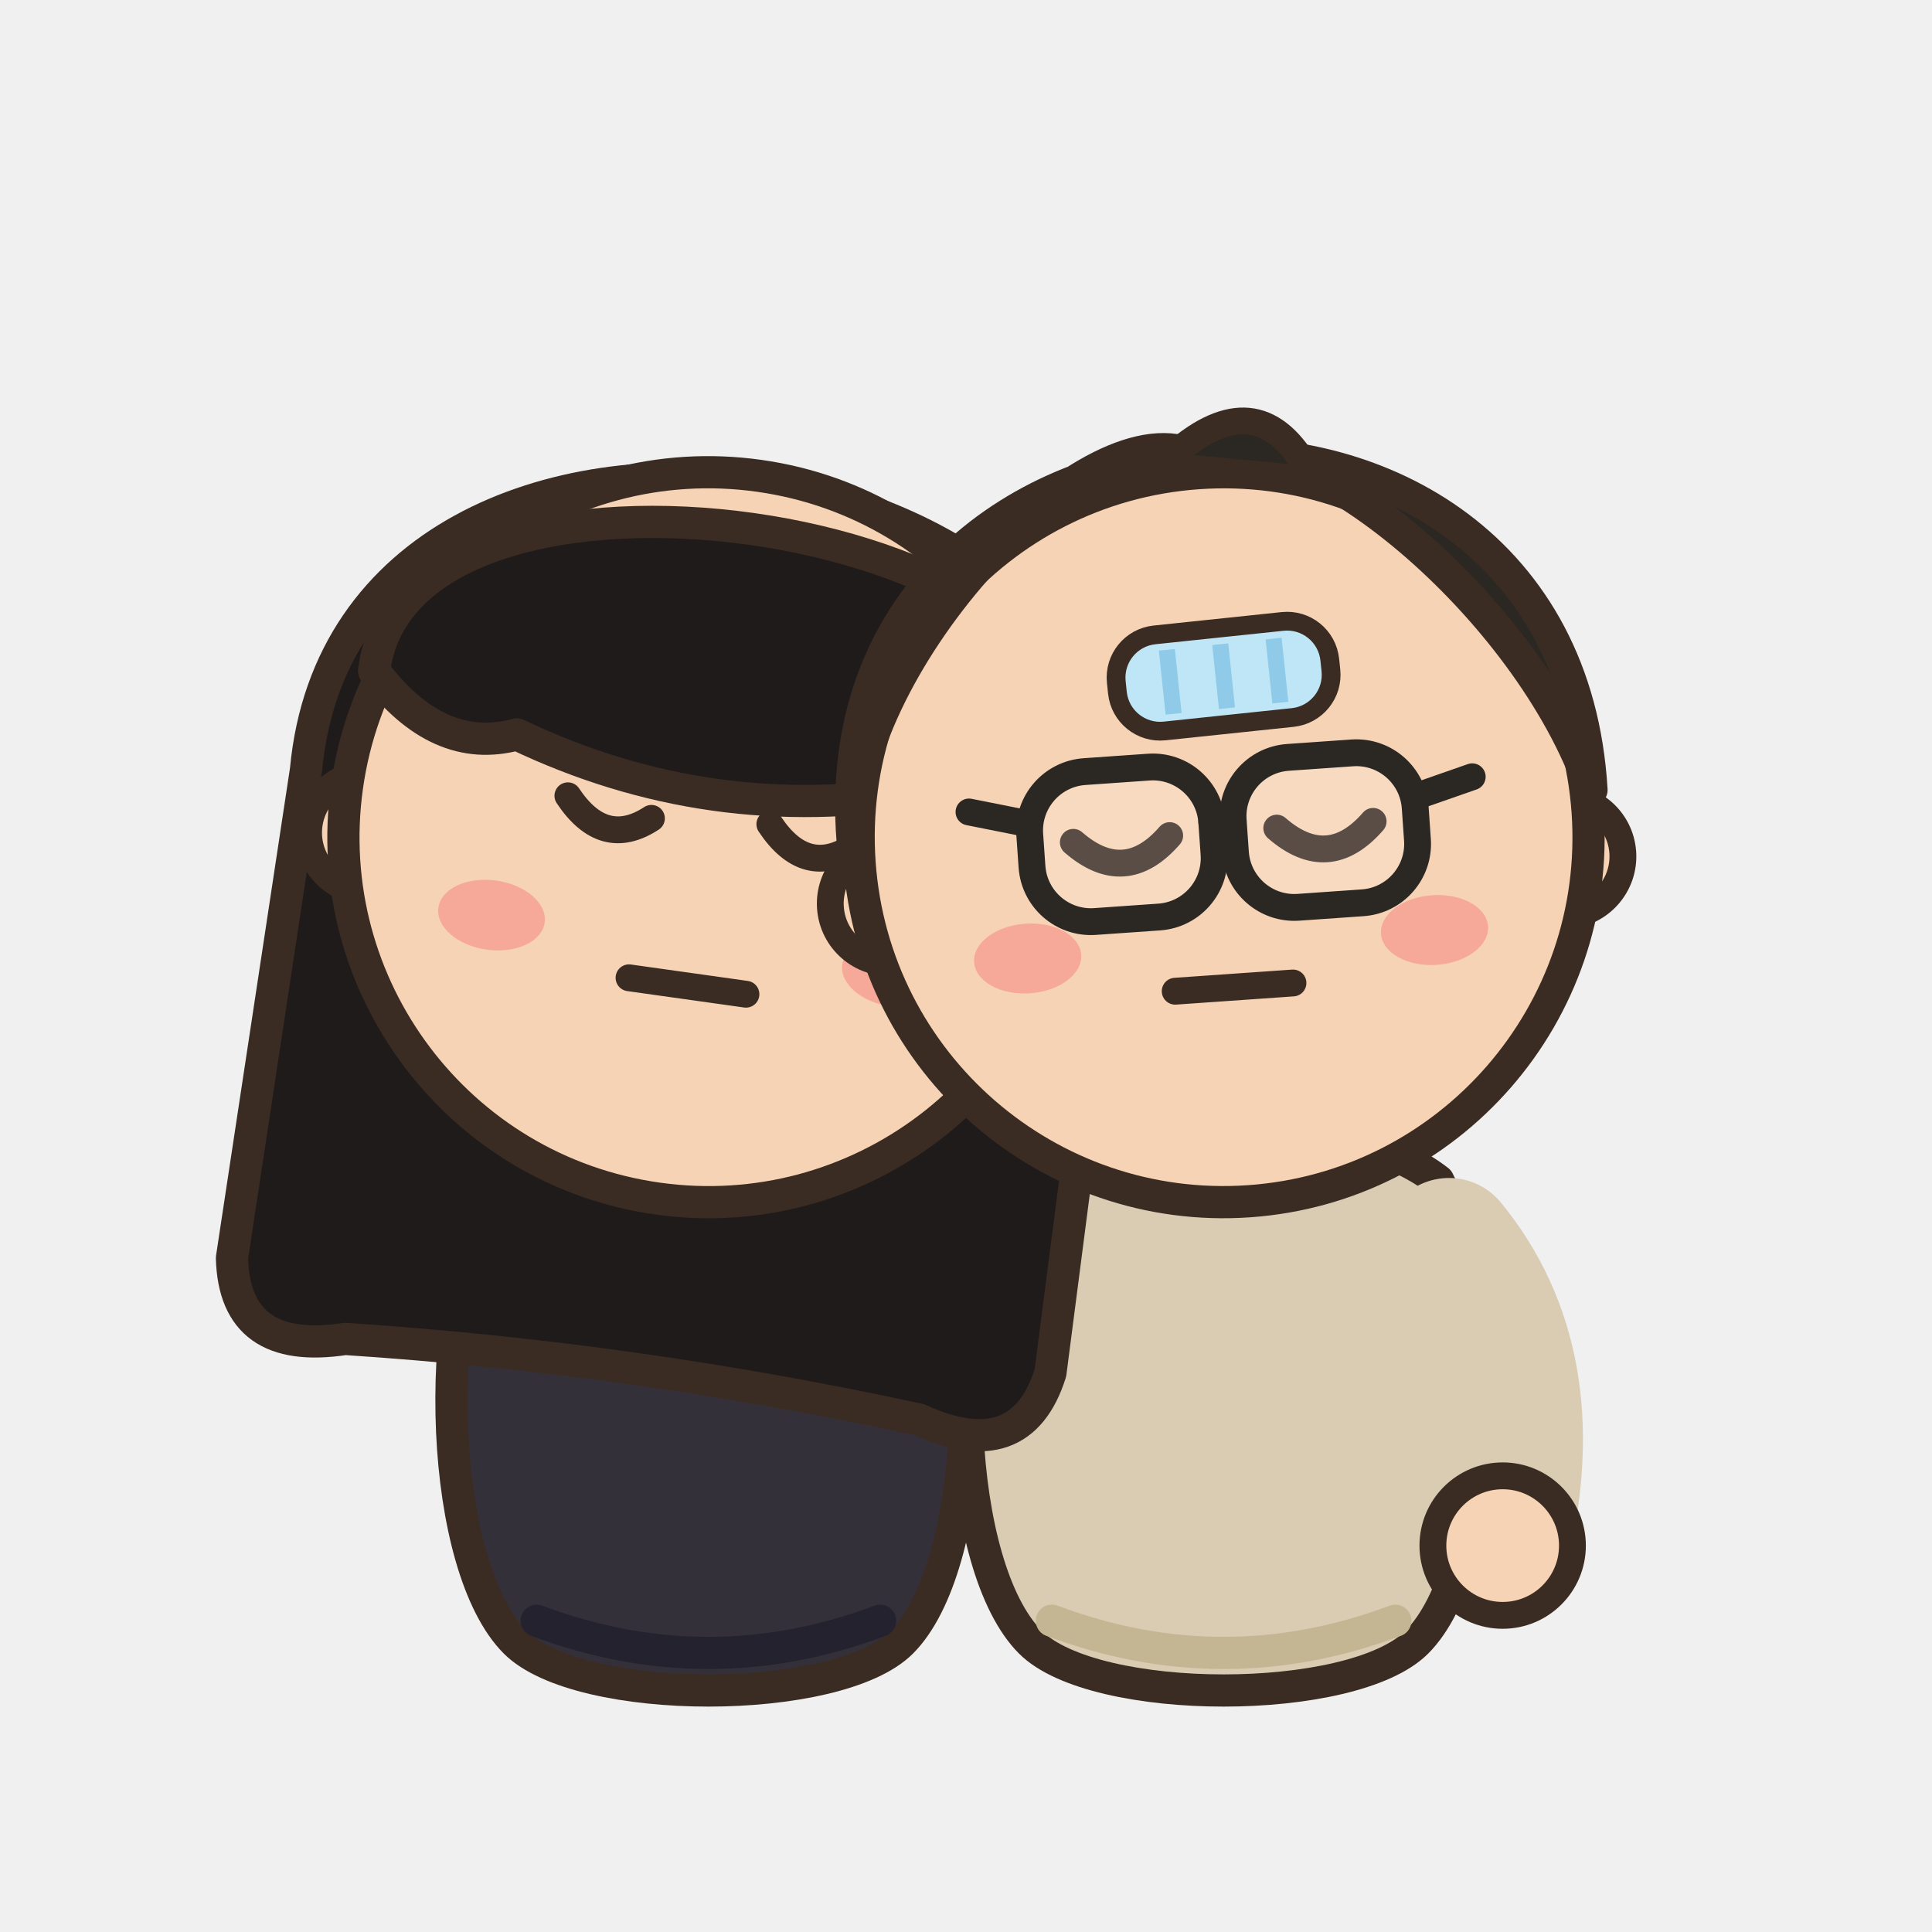
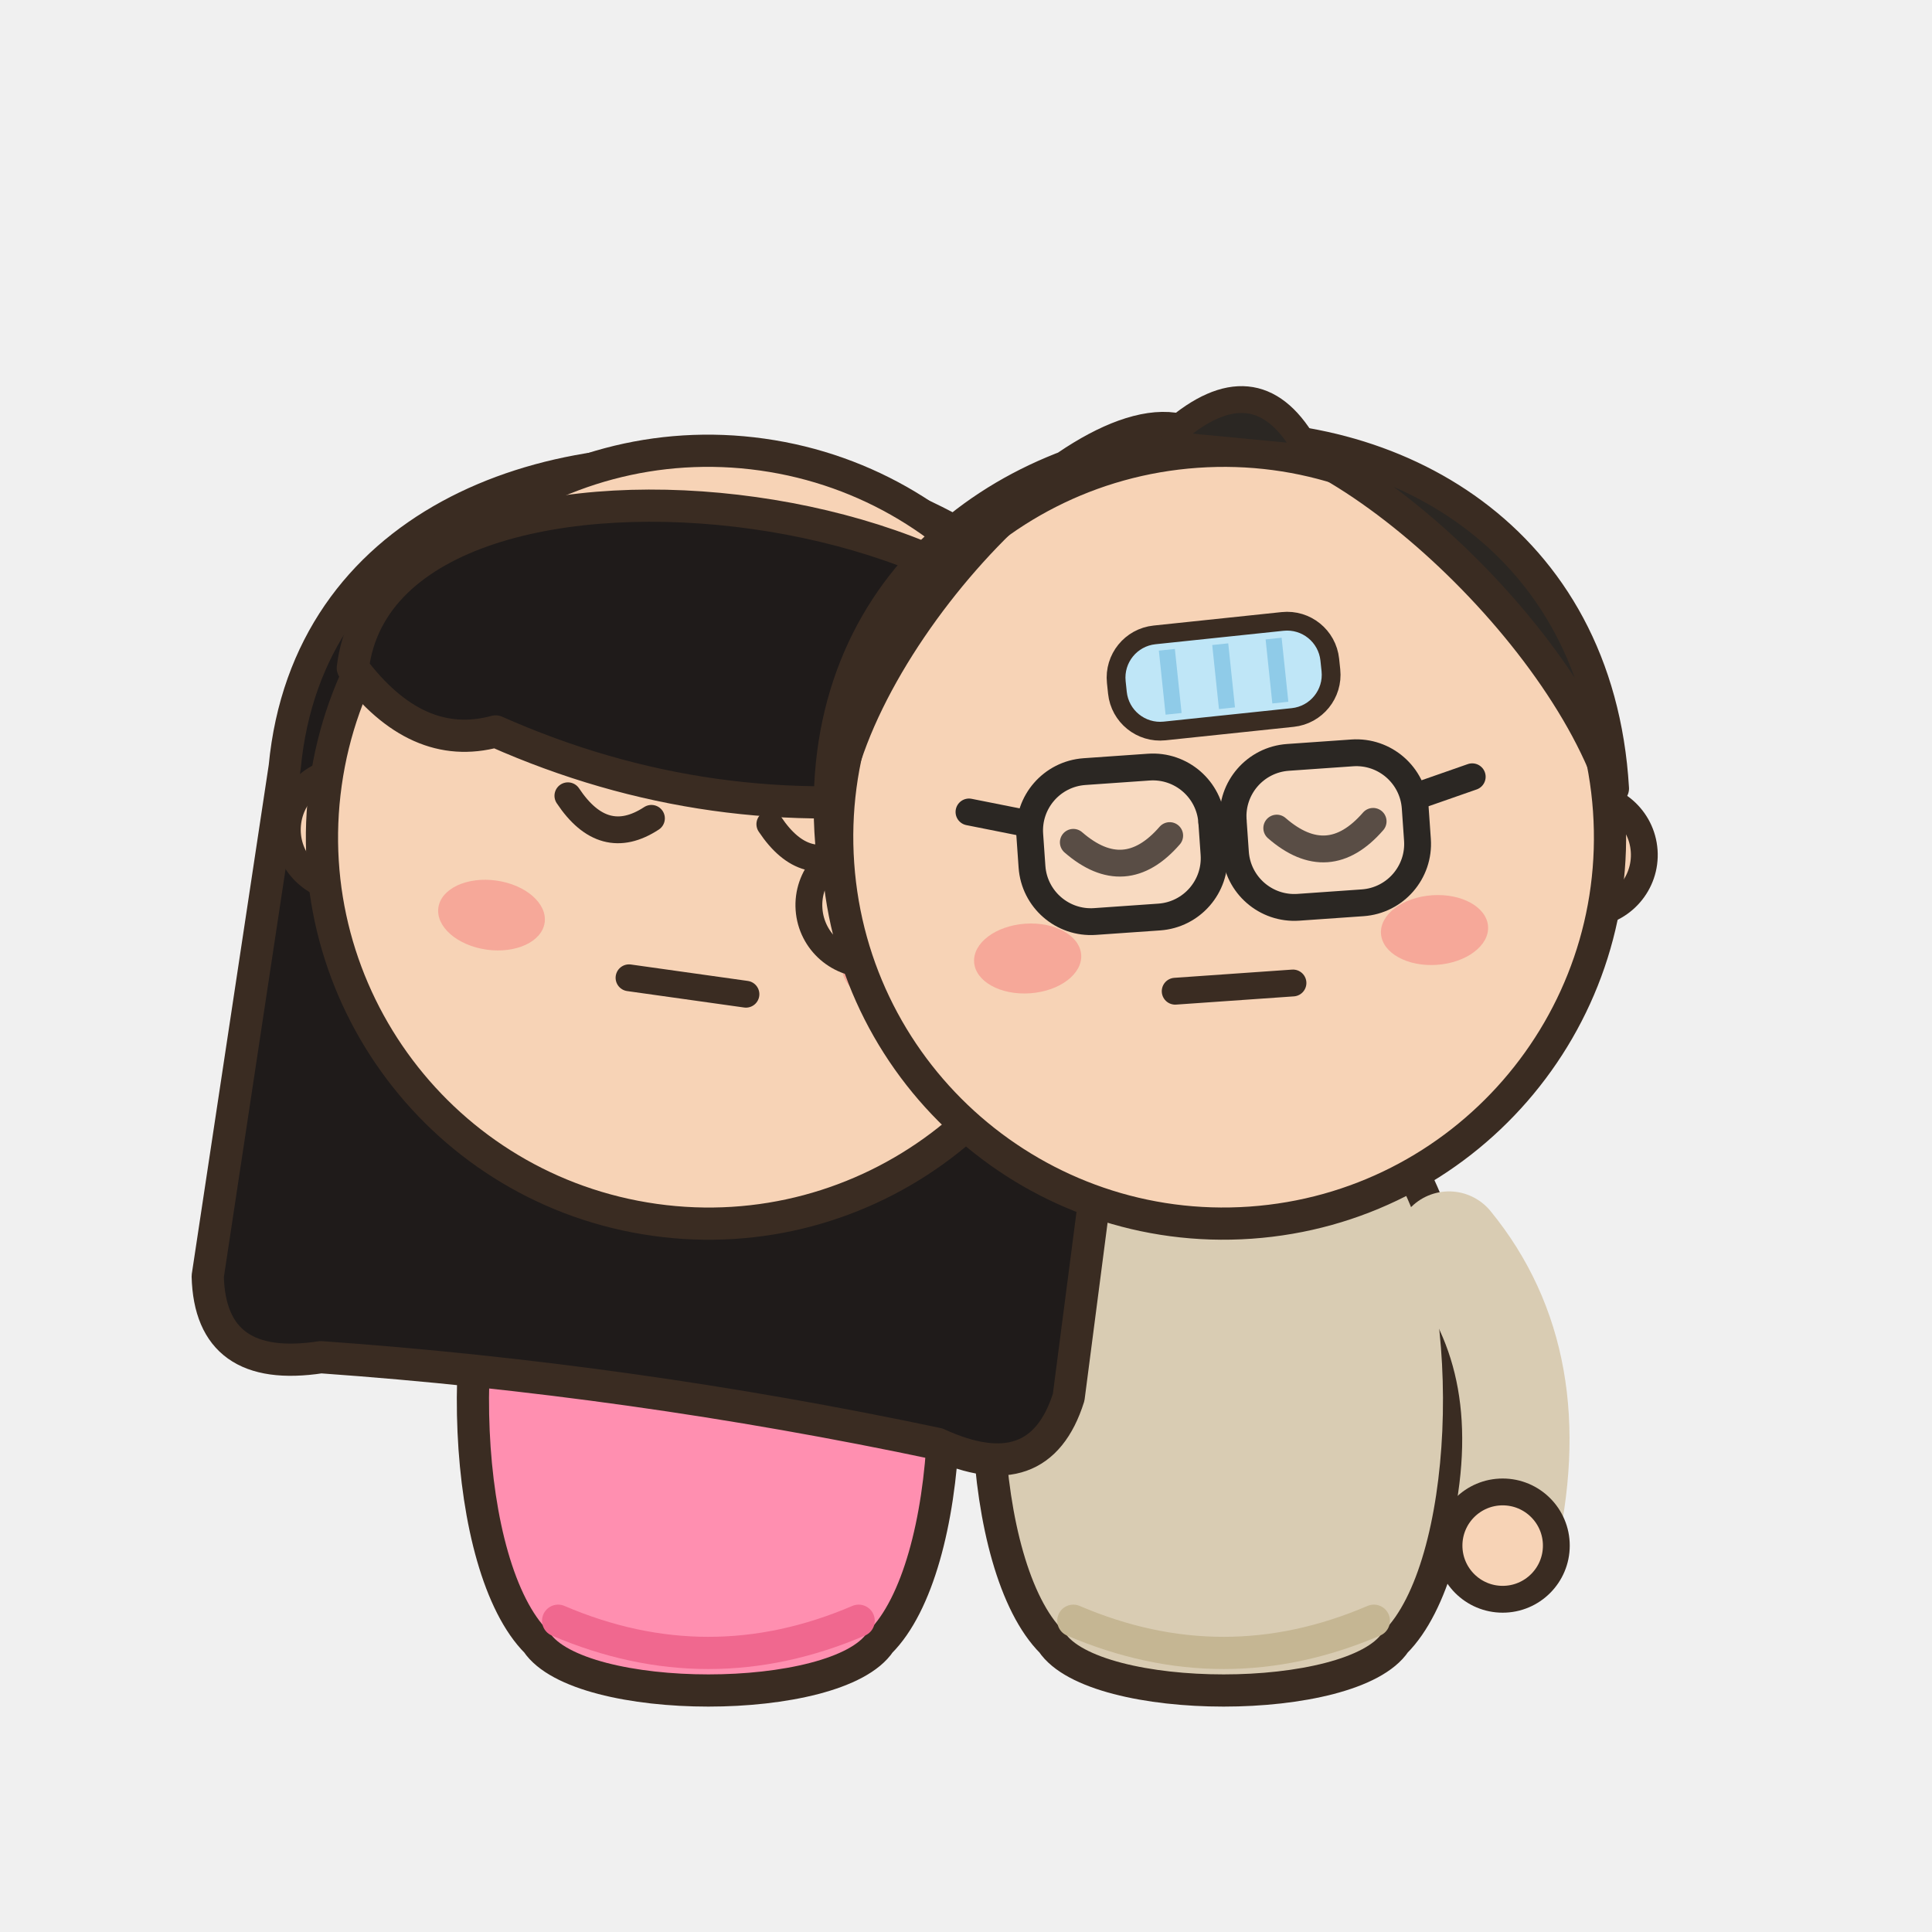
<svg xmlns="http://www.w3.org/2000/svg" viewBox="0 0 360 360" width="360" height="360">
  <path d="M 268 131.0 C 277.0 144.0 275.0 153.0 268 153.0 C 261.0 153.0 259.0 144.0 268 131.0 Z" fill="#7FCBF2" stroke="#3A2C22" stroke-width="3" />
  <g>
-     <path d="M 92 220 C 80 244, 82 292, 96 306 C 108 318, 156 318, 168 306 C 182 292, 184 244, 172 220 C 154 206, 110 206, 92 220 Z" fill="#343039" stroke="#3A2C22" stroke-width="6" stroke-linejoin="round" stroke-linecap="round" />
-     <path d="M 100 302 Q 132 314 164 302" fill="none" stroke="#252230" stroke-width="6" stroke-linecap="round" />
+     <path d="M 96 220 C 84 244, 86 292, 100 306 C 108 318, 156 318, 164 306 C 178 292, 180 244, 168 220 C 154 206, 110 206, 96 220 Z" fill="#FF8FB0" stroke="#3A2C22" stroke-width="6" stroke-linejoin="round" stroke-linecap="round" />
+     <path d="M 104 302 Q 132 314 160 302" fill="none" stroke="#F0688F" stroke-width="6" stroke-linecap="round" />
  </g>
  <g>
-     <path d="M 188 220 C 176 244, 178 292, 192 306 C 204 318, 252 318, 264 306 C 278 292, 280 244, 268 220 C 250 206, 206 206, 188 220 Z" fill="#D9CCB3" stroke="#3A2C22" stroke-width="6" stroke-linejoin="round" stroke-linecap="round" />
-     <path d="M 196 302 Q 228 314 260 302" fill="none" stroke="#C5B693" stroke-width="6" stroke-linecap="round" />
+     <path d="M 192 220 C 180 244, 182 292, 196 306 C 204 318, 252 318, 260 306 C 274 292, 276 244, 264 220 C 250 206, 206 206, 192 220 Z" fill="#D9CCB3" stroke="#3A2C22" stroke-width="6" stroke-linejoin="round" stroke-linecap="round" />
+     <path d="M 200 302 Q 228 314 256 302" fill="none" stroke="#C5B693" stroke-width="6" stroke-linecap="round" />
  </g>
-   <path d="M 270 232 Q 288 254 280 288" fill="none" stroke="#D9CCB3" stroke-width="25" stroke-linecap="round" />
-   <circle cx="280" cy="288" r="13" fill="#F7D3B6" stroke="#3A2C22" stroke-width="5" stroke-linejoin="round" />
-   <path d="M 92 228 Q 78 216 88 160" fill="none" stroke="#343039" stroke-width="25" stroke-linecap="round" />
-   <circle cx="88" cy="160" r="13" fill="#F7D3B6" stroke="#3A2C22" stroke-width="5" stroke-linejoin="round" />
-   <path d="M 170 226 Q 164 238 172 240" fill="none" stroke="#343039" stroke-width="22" stroke-linecap="round" />
+   <path d="M 270 232 Q 288 254 280 288" fill="none" stroke="#D9CCB3" stroke-width="20" stroke-linecap="round" />
+   <circle cx="280" cy="288" r="10" fill="#F7D3B6" stroke="#3A2C22" stroke-width="5" stroke-linejoin="round" />
+   <path d="M 92 228 Q 78 216 88 160" fill="none" stroke="#FF8FB0" stroke-width="20" stroke-linecap="round" />
+   <circle cx="88" cy="160" r="10" fill="#F7D3B6" stroke="#3A2C22" stroke-width="5" stroke-linejoin="round" />
+   <path d="M 170 226 Q 164 238 172 240" fill="none" stroke="#FF8FB0" stroke-width="22" stroke-linecap="round" />
  <g transform="rotate(8 132 156)">
-     <path d="M 56 154 C 52 68, 212 68, 208 154 L 209 246 Q 206 264 186 258 Q 132 254 78 258 Q 58 264 55 246 Z" fill="#1F1B1A" stroke="#3A2C22" stroke-width="6" stroke-linejoin="round" stroke-linecap="round" />
-     <circle cx="69" cy="164" r="11" fill="#F7D3B6" stroke="#3A2C22" stroke-width="5" stroke-linejoin="round" stroke-linecap="round" />
-     <circle cx="195" cy="164" r="11" fill="#F7D3B6" stroke="#3A2C22" stroke-width="5" stroke-linejoin="round" stroke-linecap="round" />
-     <circle cx="132" cy="156" r="68" fill="#F7D3B6" stroke="#3A2C22" stroke-width="6" stroke-linejoin="round" stroke-linecap="round" />
-     <path d="M 66 134 C 65 86, 199 86, 198 134 Q 184 148, 170 142 Q 132 154, 94 142 Q 80 148, 66 134 Z" fill="#1F1B1A" stroke="#3A2C22" stroke-width="6" stroke-linejoin="round" stroke-linecap="round" />
+     <path d="M 52 154 C 48 64, 216 64, 212 154 L 213 250 Q 210 268 190 262 Q 132 258 74 262 Q 54 268 51 250 Z" fill="#1F1B1A" stroke="#3A2C22" stroke-width="6" stroke-linejoin="round" stroke-linecap="round" />
+     <circle cx="65" cy="164" r="11" fill="#F7D3B6" stroke="#3A2C22" stroke-width="5" stroke-linejoin="round" stroke-linecap="round" />
+     <circle cx="199" cy="164" r="11" fill="#F7D3B6" stroke="#3A2C22" stroke-width="5" stroke-linejoin="round" stroke-linecap="round" />
+     <circle cx="132" cy="156" r="72" fill="#F7D3B6" stroke="#3A2C22" stroke-width="6" stroke-linejoin="round" stroke-linecap="round" />
+     <path d="M 62 134 C 61 82, 203 82, 202 134 Q 188 148, 174 142 Q 132 154, 90 142 Q 76 148, 62 134 Z" fill="#1F1B1A" stroke="#3A2C22" stroke-width="6" stroke-linejoin="round" stroke-linecap="round" />
    <path d="M 105 152 Q 113 161 121 154" fill="none" stroke="#3A2C22" stroke-width="5" stroke-linejoin="round" stroke-linecap="round" />
    <path d="M 143 152 Q 151 161 159 154" fill="none" stroke="#3A2C22" stroke-width="5" stroke-linejoin="round" stroke-linecap="round" />
    <ellipse cx="94" cy="176" rx="10" ry="6.5" fill="#F58C86" opacity="0.6" />
    <ellipse cx="170" cy="176" rx="10" ry="6.5" fill="#F58C86" opacity="0.6" />
    <path d="M 121 184 L 143 184" stroke="#3A2C22" stroke-width="5" stroke-linejoin="round" stroke-linecap="round" />
  </g>
  <g transform="rotate(-4 228 156)">
-     <circle cx="165" cy="164" r="11" fill="#F7D3B6" stroke="#3A2C22" stroke-width="5" stroke-linejoin="round" stroke-linecap="round" />
-     <circle cx="291" cy="164" r="11" fill="#F7D3B6" stroke="#3A2C22" stroke-width="5" stroke-linejoin="round" stroke-linecap="round" />
-     <circle cx="228" cy="156" r="68" fill="#F7D3B6" stroke="#3A2C22" stroke-width="6" stroke-linejoin="round" stroke-linecap="round" />
-     <path d="M 159 152 C 158 62, 298 62, 297 152 C 288 118, 248 78, 226 84 C 206 76, 160 120, 159 152 Z" fill="#2B2723" stroke="#3A2C22" stroke-width="6" stroke-linejoin="round" stroke-linecap="round" />
-     <path d="M 224 84 q 16 -12 24 4" fill="#2B2723" stroke="#3A2C22" stroke-width="5" stroke-linejoin="round" stroke-linecap="round" />
+     <circle cx="161" cy="164" r="11" fill="#F7D3B6" stroke="#3A2C22" stroke-width="5" stroke-linejoin="round" stroke-linecap="round" />
+     <circle cx="295" cy="164" r="11" fill="#F7D3B6" stroke="#3A2C22" stroke-width="5" stroke-linejoin="round" stroke-linecap="round" />
+     <circle cx="228" cy="156" r="72" fill="#F7D3B6" stroke="#3A2C22" stroke-width="6" stroke-linejoin="round" stroke-linecap="round" />
+     <path d="M 155 152 C 154 58, 302 58, 301 152 C 292 118, 248 74, 226 80 C 206 72, 156 120, 155 152 Z" fill="#2B2723" stroke="#3A2C22" stroke-width="6" stroke-linejoin="round" stroke-linecap="round" />
+     <path d="M 224 80 q 16 -12 24 4" fill="#2B2723" stroke="#3A2C22" stroke-width="5" stroke-linejoin="round" stroke-linecap="round" />
    <path d="M 200 155 Q 209 164 218 155" fill="none" stroke="#3A2C22" stroke-width="5" stroke-linejoin="round" stroke-linecap="round" />
    <path d="M 238 155 Q 247 164 256 155" fill="none" stroke="#3A2C22" stroke-width="5" stroke-linejoin="round" stroke-linecap="round" />
    <rect x="192" y="142" width="34" height="28" rx="11" fill="#FFFFFF" fill-opacity="0.16" stroke="#2B2723" stroke-width="5" stroke-linejoin="round" />
    <rect x="230" y="142" width="34" height="28" rx="11" fill="#FFFFFF" fill-opacity="0.16" stroke="#2B2723" stroke-width="5" stroke-linejoin="round" />
    <path d="M 226 153 L 230 153" stroke="#2B2723" stroke-width="5" stroke-linecap="round" />
    <path d="M 192 151 l -11 -3" stroke="#2B2723" stroke-width="5" stroke-linecap="round" />
    <path d="M 264 151 l 11 -3" stroke="#2B2723" stroke-width="5" stroke-linecap="round" />
    <ellipse cx="190" cy="176" rx="10" ry="6.5" fill="#F58C86" opacity="0.6" />
    <ellipse cx="266" cy="176" rx="10" ry="6.5" fill="#F58C86" opacity="0.6" />
    <path d="M 217 184 L 239 184" stroke="#3A2C22" stroke-width="5" stroke-linejoin="round" stroke-linecap="round" />
  </g>
  <g transform="rotate(-6 228 126)">
    <rect x="208" y="117" width="40" height="18" rx="8" fill="#BFE6F7" stroke="#3A2C22" stroke-width="3.5" />
    <path d="M 218 120 L 218 132" stroke="#8FCBE8" stroke-width="3" />
    <path d="M 228 120 L 228 132" stroke="#8FCBE8" stroke-width="3" />
    <path d="M 238 120 L 238 132" stroke="#8FCBE8" stroke-width="3" />
  </g>
</svg>
